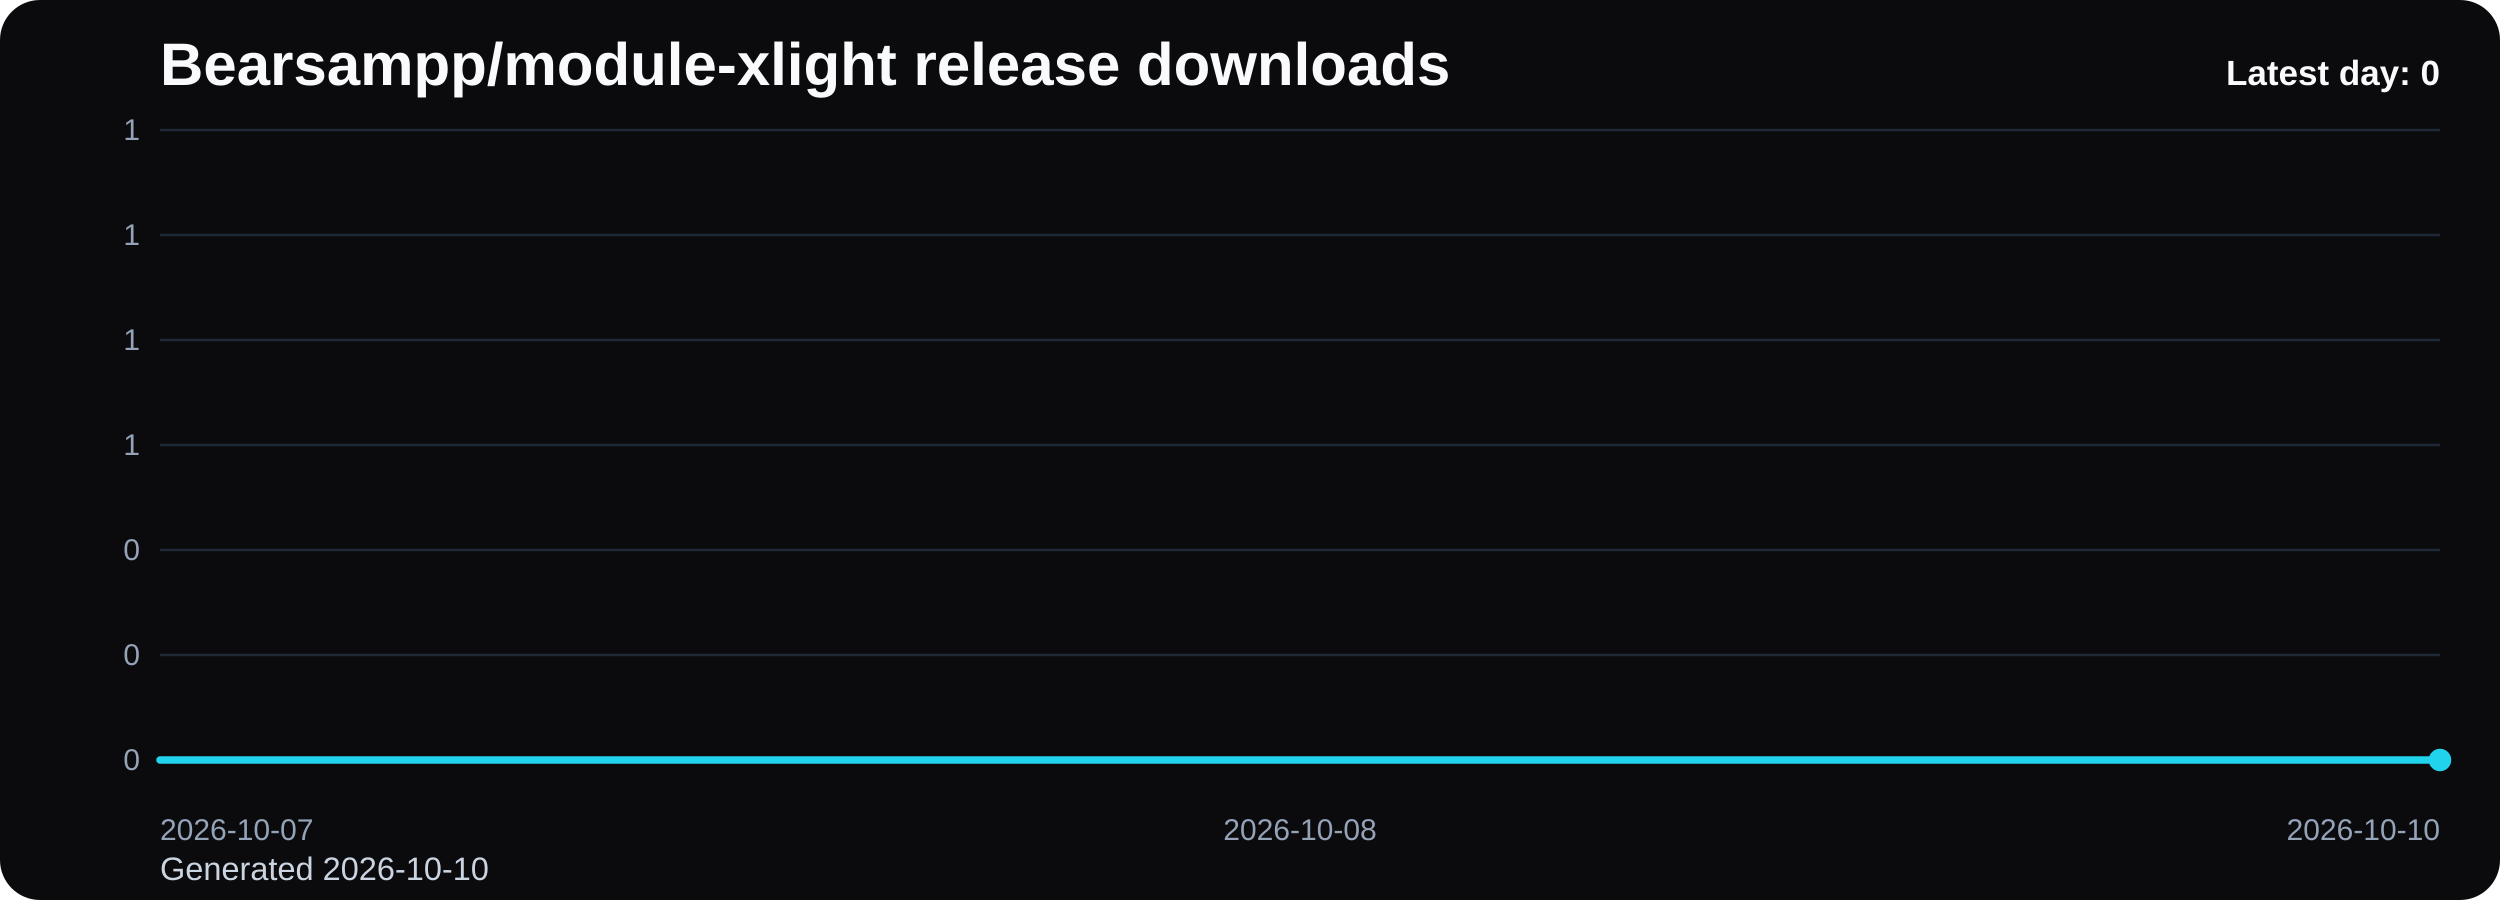
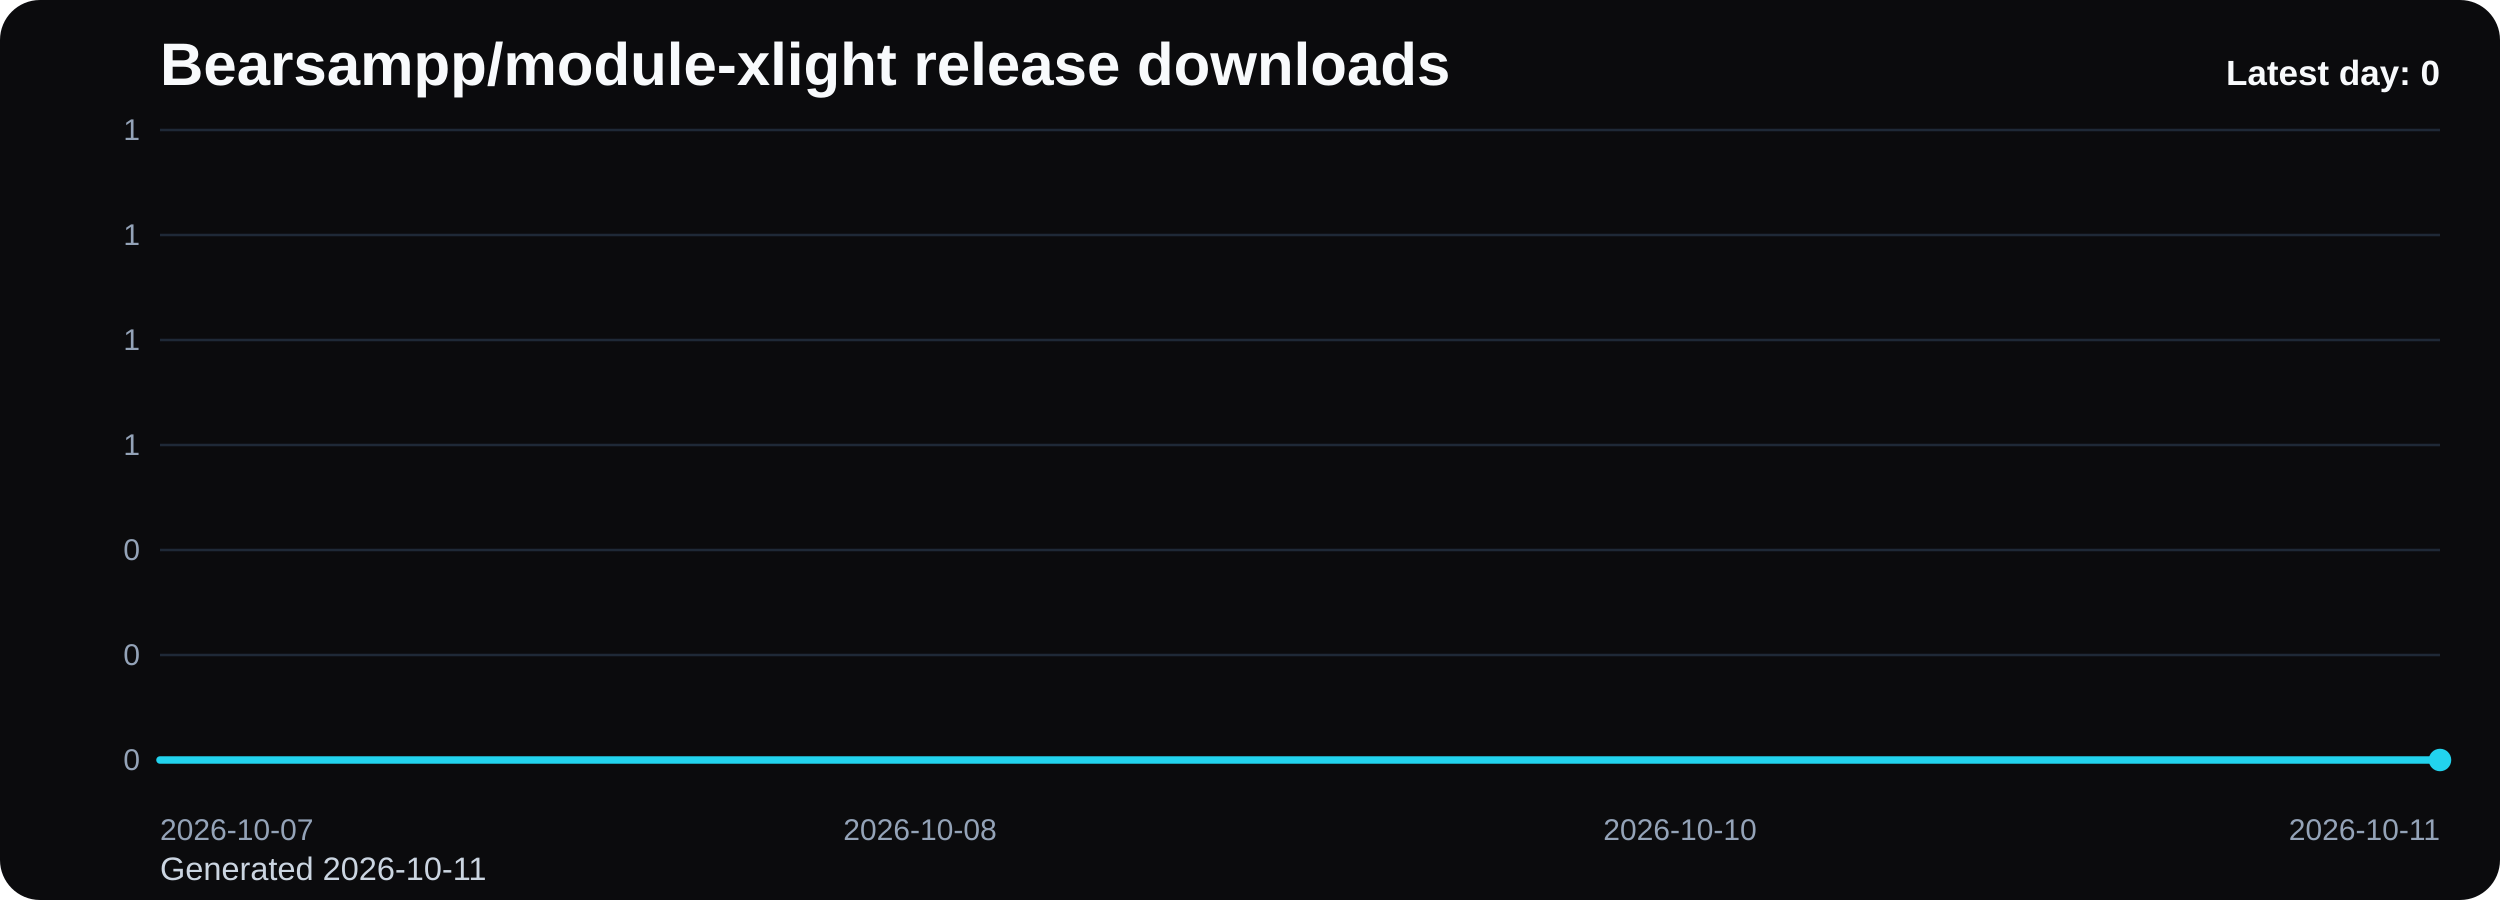
<svg xmlns="http://www.w3.org/2000/svg" viewBox="0 0 1000 360" role="img" aria-label="Bearsampp/module-xlight release downloads chart">
  <defs>
    <linearGradient id="fill-daily-black" x1="0" y1="0" x2="0" y2="1">
      <stop offset="0%" stop-color="#22d3ee" stop-opacity="0.32" />
      <stop offset="100%" stop-color="#22d3ee" stop-opacity="0.05" />
    </linearGradient>
    <style>
      .bg { fill: #0b0b0d; }
      .title { font: 700 24px Arial, sans-serif; fill: #f8fafc; }
      .sub { font: 400 13px Arial, sans-serif; fill: #cbd5e1; }
      .grid { stroke: #1f2937; stroke-width: 1; }
      .axis { font: 400 12px Arial, sans-serif; fill: #94a3b8; }
      .line { fill: none; stroke: #22d3ee; stroke-width: 3; stroke-linecap: round; stroke-linejoin: round; }
      .dot { fill: #22d3ee; }
      .value { font: 600 11px Arial, sans-serif; fill: #cbd5e1; }
      .latest { font: 700 14px Arial, sans-serif; fill: #f8fafc; }
    </style>
  </defs>
  <rect class="bg" x="0" y="0" width="1000" height="360" rx="16" />
  <text class="title" x="64" y="34">Bearsampp/module-xlight release downloads</text>
-   <text class="sub" x="64" y="352">Generated 2026-10-10</text>
+   <text class="sub" x="64" y="352">Generated 2026-10-11</text>
  <line x1="64" y1="52.00" x2="976" y2="52.00" class="grid" />
  <text x="56" y="56.00" text-anchor="end" class="axis">1</text>
  <line x1="64" y1="94.00" x2="976" y2="94.00" class="grid" />
  <text x="56" y="98.00" text-anchor="end" class="axis">1</text>
  <line x1="64" y1="136.00" x2="976" y2="136.00" class="grid" />
  <text x="56" y="140.00" text-anchor="end" class="axis">1</text>
  <line x1="64" y1="178.00" x2="976" y2="178.00" class="grid" />
  <text x="56" y="182.00" text-anchor="end" class="axis">1</text>
  <line x1="64" y1="220.00" x2="976" y2="220.00" class="grid" />
  <text x="56" y="224.00" text-anchor="end" class="axis">0</text>
  <line x1="64" y1="262.00" x2="976" y2="262.00" class="grid" />
  <text x="56" y="266.00" text-anchor="end" class="axis">0</text>
  <line x1="64" y1="304.00" x2="976" y2="304.00" class="grid" />
  <text x="56" y="308.00" text-anchor="end" class="axis">0</text>
-   <path d="M 64.00 304 L 64.00 304.00 L 520.00 304.00 L 976.00 304.00 L 976.00 304 Z" fill="url(#fill-daily-black)" />
-   <polyline class="line" points="64.00,304.00 520.00,304.00 976.00,304.00" />
+   <path d="M 64.00 304 L 64.00 304.00 L 368.00 304.00 L 672.00 304.00 L 976.00 304.00 L 976.00 304 Z" fill="url(#fill-daily-black)" />
+   <polyline class="line" points="64.00,304.00 368.00,304.00 672.00,304.00 976.00,304.00" />
  <circle class="dot" cx="976.00" cy="304.00" r="4.5" />
  <text class="axis" x="64.00" y="336" text-anchor="start">2026-10-07</text>
-   <text class="axis" x="520.00" y="336" text-anchor="middle">2026-10-08</text>
-   <text class="axis" x="976.00" y="336" text-anchor="end">2026-10-10</text>
+   <text class="axis" x="368.00" y="336" text-anchor="middle">2026-10-08</text>
+   <text class="axis" x="672.00" y="336" text-anchor="middle">2026-10-10</text>
+   <text class="axis" x="976.00" y="336" text-anchor="end">2026-10-11</text>
  <text class="latest" x="976" y="34" text-anchor="end">Latest day: 0</text>
</svg>
